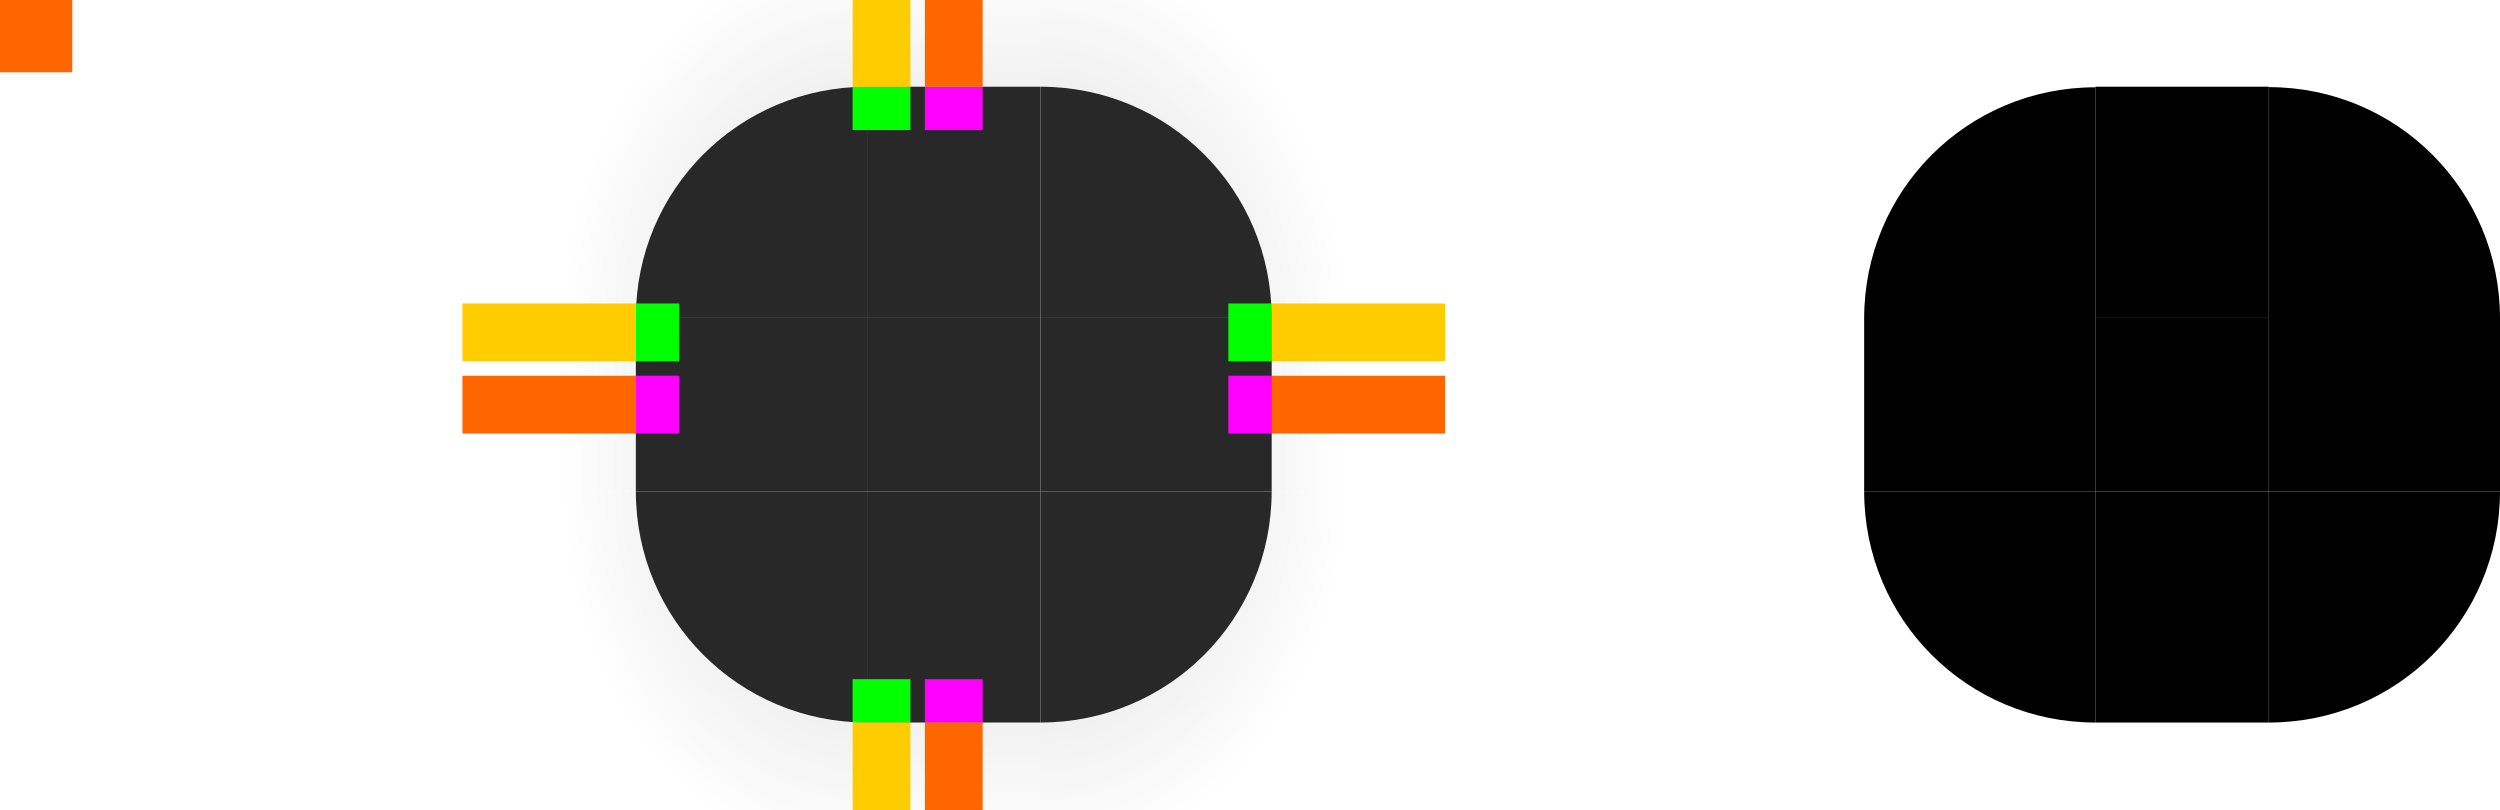
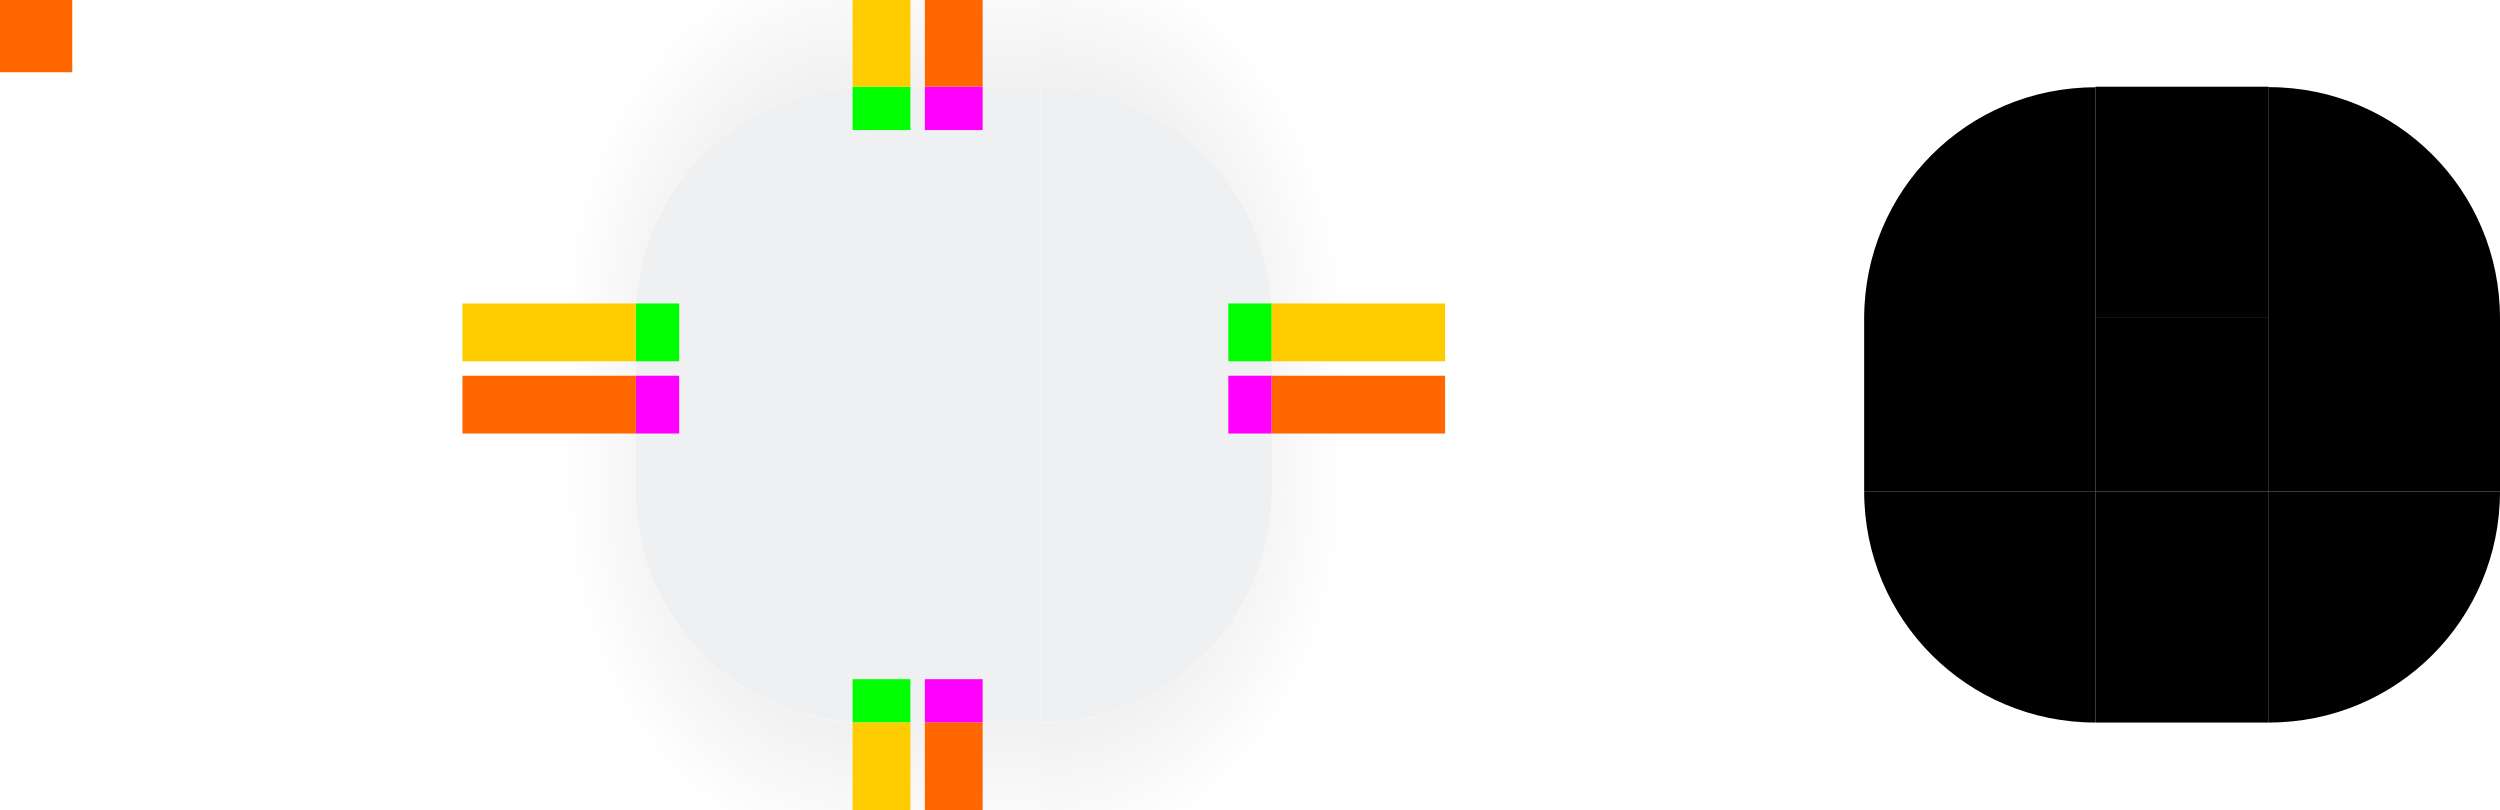
<svg xmlns="http://www.w3.org/2000/svg" xmlns:xlink="http://www.w3.org/1999/xlink" width="173" height="56" version="1.1" viewBox="0 0 173 56" id="svg118">
  <defs id="defs16">
    <style id="current-color-scheme" type="text/css">.ColorScheme-Text {
        color:#31363b;
        stop-color:#31363b;
      }
      .ColorScheme-Background {
        color:#eff0f1;
        stop-color:#eff0f1;
      }
      .ColorScheme-Highlight {
        color:#3281ea;
        stop-color:#3281ea;
      }
      .ColorScheme-ViewText {
        color:#31363b;
        stop-color:#31363b;
      }
      .ColorScheme-ViewBackground {
        color:#fcfcfc;
        stop-color:#fcfcfc;
      }
      .ColorScheme-ViewHover {
        color:#93cee9;
        stop-color:#93cee9;
      }
      .ColorScheme-ViewFocus{
        color:#3281ea;
        stop-color:#3281ea;
      }
      .ColorScheme-ButtonText {
        color:#31363b;
        stop-color:#31363b;
      }
      .ColorScheme-ButtonBackground {
        color:#eff0f1;
        stop-color:#eff0f1;
      }
      .ColorScheme-ButtonHover {
        color:#93cee9;
        stop-color:#93cee9;
      }
      .ColorScheme-ButtonFocus{
        color:#3281ea;
        stop-color:#3281ea;
      }</style>
    <linearGradient id="linearGradient4270">
      <stop stop-opacity=".667" offset="0" id="stop3" />
      <stop stop-opacity="0" offset="1" id="stop5" />
    </linearGradient>
    <radialGradient id="radialGradient1031" cx="77" cy="12" r="6" gradientTransform="matrix(2.1609e-5 4.2778 -3.5 1.768e-5 114 -295.39)" gradientUnits="userSpaceOnUse" xlink:href="#linearGradient4270" />
    <radialGradient id="radialGradient1025" cx="77" cy="12" r="6" gradientTransform="matrix(-2.1609e-5 4.2778 3.5 1.768e-5 18.002 -295.39)" gradientUnits="userSpaceOnUse" xlink:href="#linearGradient4270" />
    <radialGradient id="radialGradient1019" cx="77" cy="12" r="6" gradientTransform="matrix(2.1609e-5 -4.2778 -3.5 -1.768e-5 114 351.39)" gradientUnits="userSpaceOnUse" xlink:href="#linearGradient4270" />
    <linearGradient id="linearGradient4950" x1="49" x2="59.5" y1="932.36" y2="932.36" gradientTransform="matrix(.85714 0 0 1 8.9999 0)" gradientUnits="userSpaceOnUse" xlink:href="#linearGradient4270" />
    <linearGradient id="linearGradient4948" x1="-21" x2="-10.5" y1="932.36" y2="932.36" gradientTransform="matrix(.85714 0 0 1 -1 0)" gradientUnits="userSpaceOnUse" xlink:href="#linearGradient4270" />
    <linearGradient id="linearGradient4934" x1="946.36" x2="958.86" y1="-35" y2="-35" gradientTransform="matrix(.85714 0 0 1 137.2 0)" gradientUnits="userSpaceOnUse" xlink:href="#linearGradient4270" />
    <radialGradient id="radialGradient994" cx="77" cy="12" r="6" gradientTransform="matrix(-2.1609e-5 -4.2778 3.5 -1.768e-5 18.002 351.39)" gradientUnits="userSpaceOnUse" xlink:href="#linearGradient4270" />
    <linearGradient id="linearGradient4920" x1="-918.36" x2="-905.86" y1="-35" y2="-35" gradientTransform="matrix(1.2857 0 0 1 264.4 0)" gradientUnits="userSpaceOnUse" xlink:href="#linearGradient4270" />
  </defs>
  <g id="shadow-topleft" transform="matrix(1.1667 0 0 1.1667 64.667 -1086.8)" opacity=".25">
    <path transform="matrix(.85715 0 0 .85715 -55.429 931.51)" d="m32-6v28h12c0-8.864 7.136-16 16-16v-12h-28z" fill="url(#radialGradient994)" fill-rule="evenodd" opacity=".9" id="path18" />
  </g>
  <g id="shadow-topright" transform="matrix(-1.1667 0 0 1.1667 67.333 -1086.8)" opacity=".25">
    <path transform="matrix(-.85714 0 0 .85714 57.714 931.51)" d="m72-6v12c8.864 0 16 7.136 16 16h12v-28h-28z" fill="url(#radialGradient1019)" fill-rule="evenodd" opacity=".9" id="path21" />
  </g>
  <g id="shadow-bottomright" transform="matrix(-1.1667 0 0 -1.1667 67.333 1142.8)" opacity=".25">
    <path transform="matrix(-.85714 0 0 -.85714 57.714 979.5)" d="m88 34c0 8.864-7.136 16-16 16v12h28v-28h-12z" fill="url(#radialGradient1031)" fill-rule="evenodd" opacity=".9" id="path24" />
  </g>
  <g id="shadow-bottomleft" transform="matrix(1.1667 0 0 -1.1667 64.667 1142.8)" opacity=".25">
    <path transform="matrix(.85714 0 0 -.85714 -55.429 979.5)" d="m32 34v28h28v-12c-8.864 0-16-7.136-16-16h-12z" fill="url(#radialGradient1025)" fill-rule="evenodd" opacity=".9" id="path27" />
  </g>
  <rect id="hint-tile-center" y="-1.4648e-5" width="5" height="5" fill="#f60" />
  <g id="top" transform="matrix(0.375,0,0,2.6667,52.875,-2421.657)">
-     <rect class="ColorScheme-Background" transform="matrix(0,-1,-1,0,0,0)" x="-916.36" y="-51" width="6" height="32" id="rect31" style="fill:#282828;opacity:1;fill-opacity:1" />
+     <rect class="ColorScheme-Background" transform="matrix(0,-1,-1,0,0,0)" x="-916.36" y="-51" width="6" height="32" id="rect31" style="fill:currentColor;opacity:1;fill-opacity:1" />
  </g>
  <g id="topleft" transform="matrix(1.3333,0,0,1.3333,26.6675,-1207.783)">
-     <path d="m 25,910.36 c -6.648,0 -12,5.352 -12,12 h 12 v -10 z" id="path34" style="fill:#282828;opacity:1;fill-opacity:1" />
+     <path class="ColorScheme-Background" d="m 25,910.36 c -6.648,0 -12,5.352 -12,12 h 12 v -10 z" id="path34" style="fill:currentColor;opacity:1;fill-opacity:1" />
  </g>
  <g id="topright" transform="matrix(1.3333,0,0,1.3333,12.0015,-1207.783)">
-     <path d="m 45,910.36 v 12 h 12 c 0,-6.648 -5.352,-12 -12,-12 z" id="path37" style="fill:#282828;opacity:1;fill-opacity:1" />
+     <path class="ColorScheme-Background" d="m 45,910.36 v 12 h 12 c 0,-6.648 -5.352,-12 -12,-12 z" id="path37" style="fill:currentColor;opacity:1;fill-opacity:1" />
  </g>
  <g id="bottom" transform="matrix(0.375,0,0,2.6667,52.875,-2494.992)">
-     <rect class="ColorScheme-Background" transform="rotate(90)" x="948.36" y="-51" width="6" height="32" id="rect40" style="fill:#282828;opacity:1;fill-opacity:1" />
+     <rect class="ColorScheme-Background" transform="rotate(90)" x="948.36" y="-51" width="6" height="32" id="rect40" style="fill:currentColor;opacity:1;fill-opacity:1" />
  </g>
  <g id="bottomleft" transform="matrix(1.3333,0,0,1.3333,26.6675,-1222.448)">
-     <path d="m 13,942.36 c 0,6.648 5.352,12 12,12 v -12 H 15 Z" id="path43" style="fill:#282828;opacity:1;fill-opacity:1" />
+     <path class="ColorScheme-Background" d="m 13,942.36 c 0,6.648 5.352,12 12,12 v -12 H 15 Z" id="path43" style="fill:currentColor;opacity:1;fill-opacity:1" />
  </g>
  <g id="bottomright" transform="matrix(1.3333,0,0,1.3333,12.0015,-1222.448)">
-     <path d="m 45,942.36 v 12 c 6.648,0 12,-5.352 12,-12 H 47 Z" id="path46" style="fill:#282828;opacity:1;fill-opacity:1" />
+     <path class="ColorScheme-Background" d="m 45,942.36 v 12 c 6.648,0 12,-5.352 12,-12 H 47 Z" id="path46" style="fill:currentColor;opacity:1;fill-opacity:1" />
  </g>
  <g id="left" transform="matrix(2.6667,0,0,0.375,9.3327,-321.635)">
-     <rect class="ColorScheme-Background" transform="scale(-1,1)" x="-19" y="916.36" width="6" height="32" id="rect49" style="fill:#282828;opacity:1;fill-opacity:1" />
+     <rect class="ColorScheme-Background" transform="scale(-1,1)" x="-19" y="916.36" width="6" height="32" id="rect49" style="fill:currentColor;opacity:1;fill-opacity:1" />
  </g>
  <g id="right" transform="matrix(2.6667,0,0,0.375,-64.0017,-321.635)">
-     <rect class="ColorScheme-Background" x="51" y="916.36" width="6" height="32" id="rect52" style="fill:#282828;opacity:1;fill-opacity:1" />
+     <rect class="ColorScheme-Background" x="51" y="916.36" width="6" height="32" id="rect52" style="fill:currentColor;opacity:1;fill-opacity:1" />
  </g>
-   <rect id="center" class="ColorScheme-Background" x="60" y="22" width="12" height="12" style="fill:#282828;opacity:1;fill-opacity:1" />
+   <rect id="center" class="ColorScheme-Background" x="60" y="22" width="12" height="12" style="fill:currentColor;opacity:1;fill-opacity:1" />
  <rect id="hint-top-margin" x="64" y="6" width="4" height="3" fill="#ff00ff" />
  <rect id="hint-bottom-margin" x="64" y="47" width="4" height="3" fill="#f0f" />
  <rect id="hint-right-margin" transform="rotate(90)" x="26" y="-88" width="4" height="3" fill="#f0f" />
  <rect id="hint-left-margin" transform="rotate(90)" x="26" y="-47" width="4" height="3" fill="#f0f" />
  <g id="shadow-top" transform="matrix(.375 0 0 1.5556 52.875 -1403.5)" opacity=".25">
    <rect transform="matrix(0,-1,-1,0,0,0)" x="-916.36" y="-51" width="6" height="32" fill="none" opacity="1" id="rect60" />
    <rect transform="matrix(0,-1,-1,0,0,0)" x="-906.08" y="-51" width="7.714" height="32" fill="url(#linearGradient4920)" opacity=".9" id="rect62" />
    <rect transform="matrix(0,-1,-1,0,0,0)" x="-911.36" y="-51" width="1" height="32" fill="none" opacity="1" id="rect64" />
  </g>
  <g id="shadow-bottom" transform="matrix(.375 0 0 2.3333 52.875 -2178.8)" opacity=".25">
    <rect transform="rotate(90)" x="948.36" y="-51" width="6" height="32" fill="none" opacity="1" id="rect67" />
    <rect transform="rotate(90)" x="955.22" y="-51" width="5.143" height="32" fill="url(#linearGradient4934)" opacity=".9" id="rect69" />
    <rect transform="rotate(90)" x="953.36" y="-51" width="1" height="32" fill="none" opacity="1" id="rect71" />
  </g>
  <g id="shadow-left" transform="matrix(2.3333 0 0 .375 15.667 -321.64)" opacity=".25">
    <rect transform="scale(-1,1)" x="-19" y="916.36" width="6" height="32" fill="none" opacity="1" id="rect74" />
    <rect transform="scale(-1,1)" x="-12.143" y="916.36" width="5.143" height="32" fill="url(#linearGradient4948)" opacity=".9" id="rect76" />
    <rect transform="scale(-1,1)" x="-14" y="916.36" width="1" height="32" fill="none" opacity="1" id="rect78" />
  </g>
  <g id="shadow-right" transform="matrix(2.3333 0 0 .375 -47 -321.64)" opacity=".25">
    <rect x="51" y="916.36" width="6" height="32" fill="none" opacity="1" id="rect81" />
    <rect x="57.857" y="916.36" width="5.143" height="32" fill="url(#linearGradient4950)" opacity=".9" id="rect83" />
    <rect x="56" y="916.36" width="1" height="32" fill="none" opacity="1" id="rect85" />
  </g>
  <rect id="shadow-hint-top-margin" x="64" y="-6" width="4" height="12" fill="#ff6600" />
  <rect id="shadow-hint-bottom-margin" x="64" y="50" width="4" height="12" fill="#f60" />
  <rect id="shadow-hint-right-margin" transform="rotate(90)" x="26" y="-100" width="4" height="12" fill="#f60" />
  <rect id="shadow-hint-left-margin" transform="rotate(90)" x="26" y="-44" width="4" height="12" fill="#f60" />
  <rect id="shadow-center" class="ColorScheme-Background" x="60" y="80" width="12" height="12" color="#eff0f1" opacity="0" stroke-width=".375" />
  <rect style="color:#eff0f1;opacity:0.9;fill:currentColor;fill-opacity:1;stroke:none;stop-color:#eff0f1" id="thick-center" width="32" height="32" x="20" y="-62.21" class="ColorScheme-Background" />
  <rect transform="rotate(90)" style="fill:#800080;fill-opacity:1;stroke:none;stroke-width:1.155" id="thick-hint-right-margin" width="4" height="8" x="-42.21" y="-57" />
  <rect transform="rotate(90)" y="-21" x="-42.21" height="8" width="4" id="thick-hint-left-margin" style="fill:#800080;fill-opacity:1;stroke:none;stroke-width:1.155" />
  <rect y="-68.21" x="39" height="8" width="4" id="thick-hint-top-margin" style="fill:#800080;fill-opacity:1;stroke:none;stroke-width:1.155" />
  <rect style="fill:#800080;fill-opacity:1;stroke:none;stroke-width:1.155" id="thick-hint-bottom-margin" width="4" height="8" x="40" y="-32.21" />
  <rect y="6" x="59" height="3" width="4" id="hint-top-inset" style="fill:#00ff00;fill-opacity:1;stroke:none;stroke-width:0.707" />
  <rect style="fill:#ffcc00;fill-opacity:1;stroke:none;stroke-width:1.414" id="shadow-hint-top-inset" width="4" height="12" x="59" y="-6" />
  <rect transform="rotate(90)" style="fill:#00ff00;fill-opacity:1;stroke:none;stroke-width:0.707" id="hint-right-inset" width="4" height="3" x="21" y="-88" />
  <rect y="-100" x="21" height="12" width="4" id="shadow-hint-right-inset" style="fill:#ffcc00;fill-opacity:1;stroke:none;stroke-width:1.414" transform="rotate(90)" />
  <rect transform="rotate(90)" y="-47" x="21" height="3" width="4" id="hint-left-inset" style="fill:#00ff00;fill-opacity:1;stroke:none;stroke-width:0.707" />
  <rect style="fill:#ffcc00;fill-opacity:1;stroke:none;stroke-width:1.414" id="shadow-hint-left-inset" width="4" height="12" x="21" y="-44" transform="rotate(90)" />
  <rect style="fill:#00ff00;fill-opacity:1;stroke:none;stroke-width:0.707" id="hint-bottom-inset" width="4" height="3" x="59" y="47" />
  <rect y="50" x="59" height="12" width="4" id="shadow-hint-bottom-inset" style="fill:#ffcc00;fill-opacity:1;stroke:none;stroke-width:1.414" />
  <g id="mask-top" transform="matrix(0.375,0,0,1.333333,137.875,-1207.813)">
    <rect transform="matrix(0,-1,-1,0,0,0)" x="-922.36" y="-51" width="12" height="32" id="rect92" />
  </g>
  <g id="mask-topleft" transform="matrix(1.6,0,0,1.6,108.2,-1450.536)">
    <path d="m 23,910.36 c -5.54,0 -10,4.46 -10,10 h 10 z" id="path95" />
  </g>
  <g id="mask-topright" transform="matrix(1.875,0,0,1.875,65.125,-1700.895)">
    <path d="m 49,910.36 v 8.533 h 8.533 C 57.533,914.166 53.727,910.36 49,910.36 Z" id="path98" />
  </g>
  <g id="mask-bottom" transform="matrix(0.375,0,0,1.6,137.875,-1476.976)">
    <rect transform="rotate(90)" x="944.36" y="-51" width="10" height="32" id="rect101" />
  </g>
  <g id="mask-bottomleft" transform="matrix(1.333333,0,0,1.333333,111.6667,-1222.48)">
    <path d="m 13,942.36 c 0,6.648 5.352,12 12,12 v -12 z" id="path104" />
  </g>
  <g id="mask-bottomright" transform="matrix(1.333333,0,0,1.333333,97,-1222.48)">
    <path d="m 45,942.36 v 12 c 6.648,0 12,-5.352 12,-12 z" id="path107" />
  </g>
  <g id="mask-left" transform="matrix(1.333333,0,0,0.60001,111.6667,-531.42)">
    <rect transform="scale(-1,1)" x="-25" y="922.36" width="12" height="20" id="rect110" />
  </g>
  <g id="mask-right" transform="matrix(1.6,0,0,0.375,81.8,-321.635)">
    <rect x="47" y="916.36" width="10" height="32" id="rect113" />
  </g>
  <rect id="mask-center" x="145" y="22" width="12" height="12" />
</svg>
